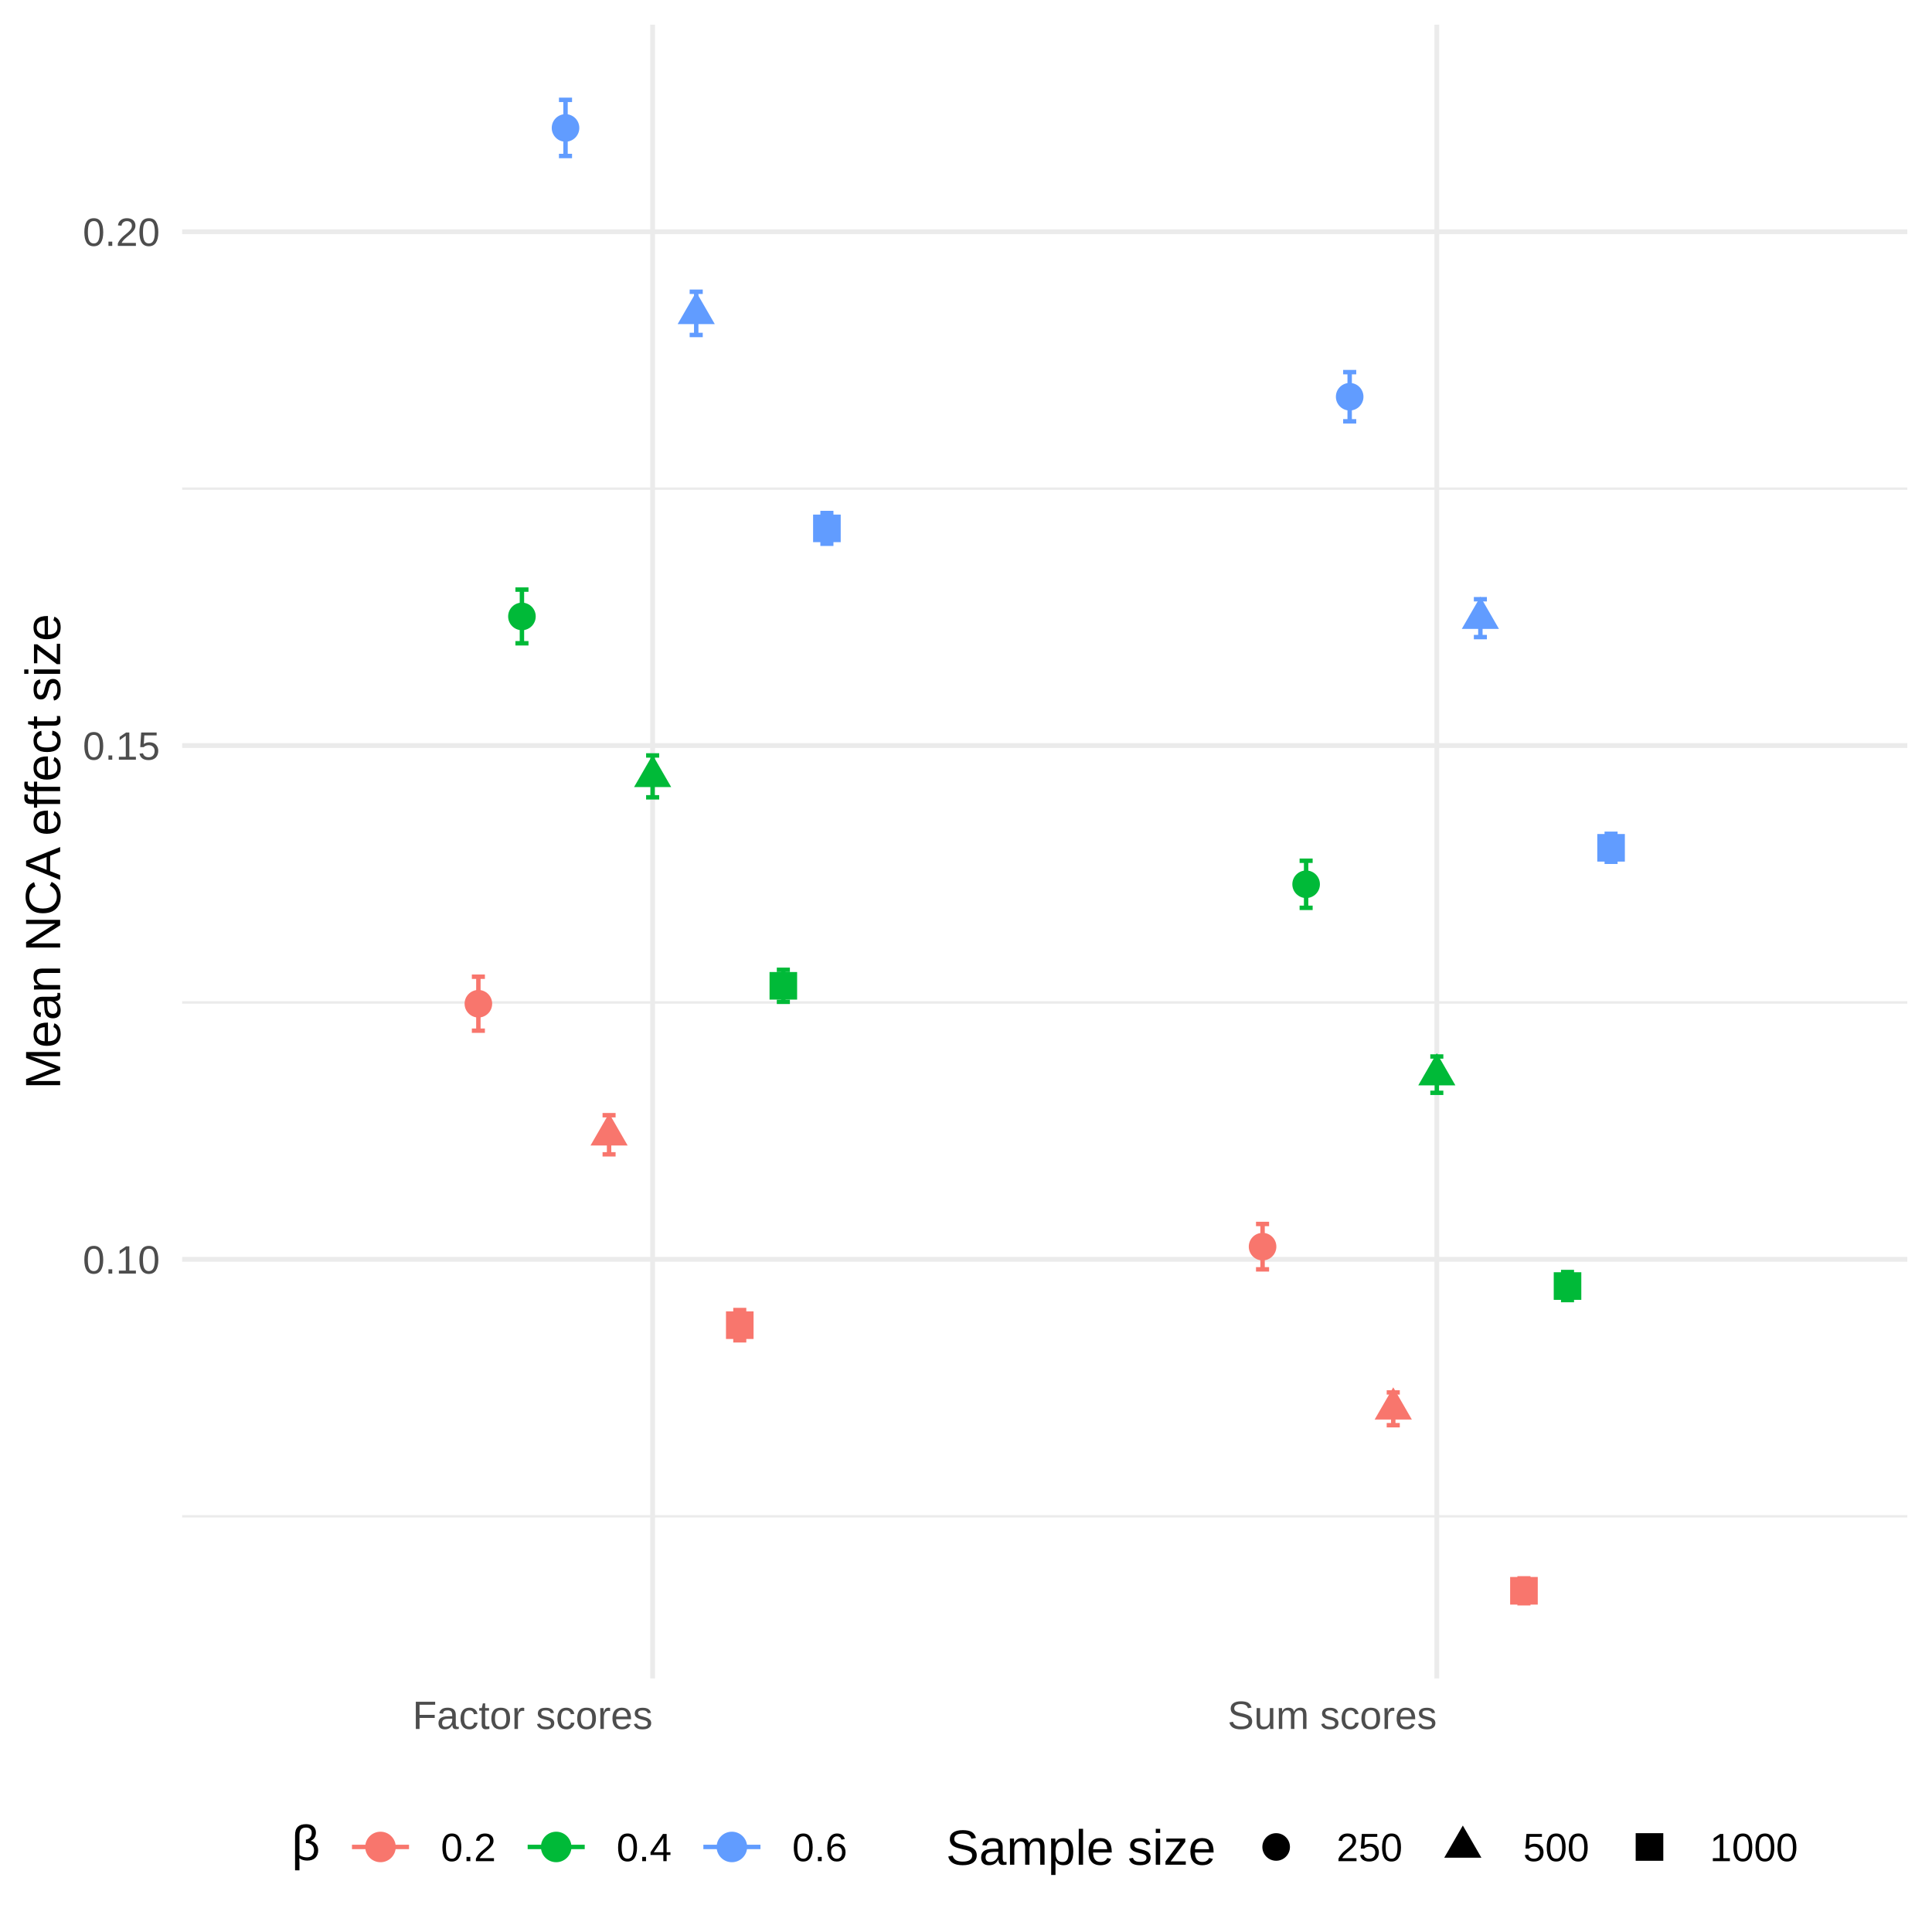
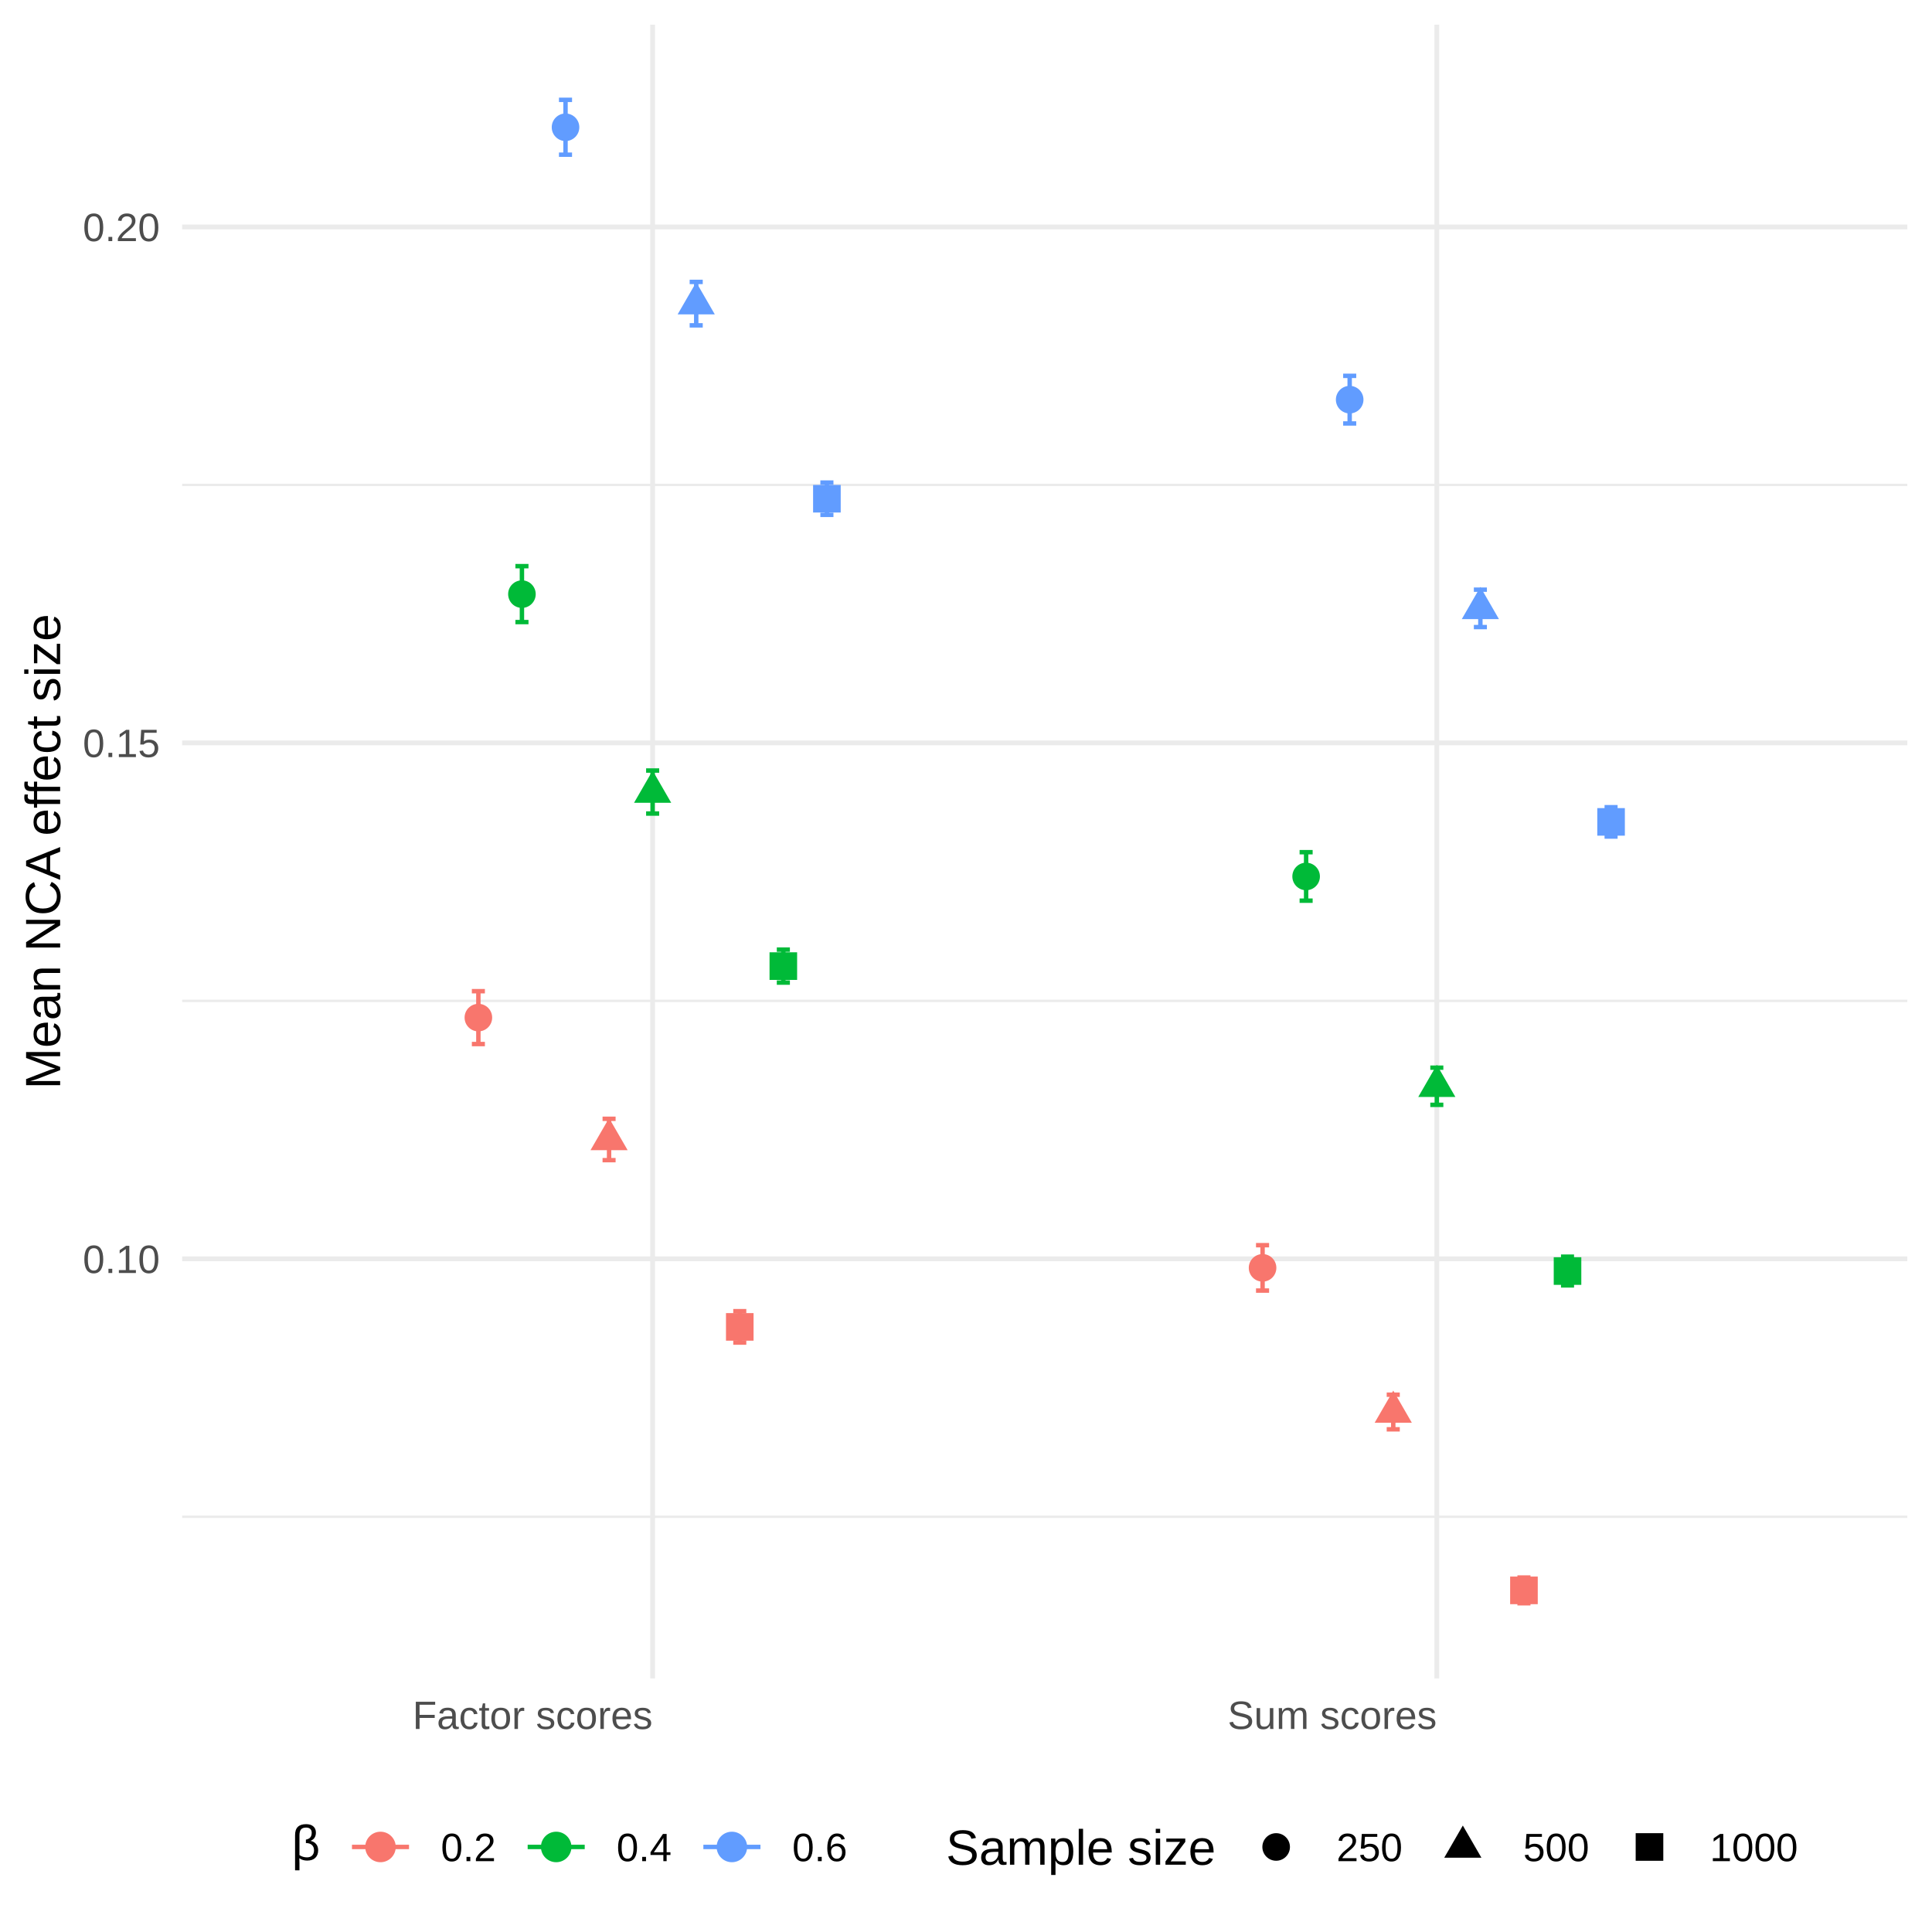
<svg xmlns="http://www.w3.org/2000/svg" width="468.00pt" height="468.00pt" viewBox="0 0 468.00 468.00">
  <g class="svglite">
    <defs>
      <style type="text/css">
    .svglite line, .svglite polyline, .svglite polygon, .svglite path, .svglite rect, .svglite circle {
      fill: none;
      stroke: #000000;
      stroke-linecap: round;
      stroke-linejoin: round;
      stroke-miterlimit: 10.00;
    }
    .svglite text {
      white-space: pre;
    }
    .svglite g.glyphgroup path {
      fill: inherit;
      stroke: none;
    }
  </style>
    </defs>
    <rect width="100%" height="100%" style="stroke: none; fill: #FFFFFF;" />
    <defs>
      <clipPath id="cpMC4wMHw0NjguMDB8MC4wMHw0NjguMDA=">
        <rect x="0.00" y="0.00" width="468.00" height="468.00" />
      </clipPath>
    </defs>
    <g clip-path="url(#cpMC4wMHw0NjguMDB8MC4wMHw0NjguMDA=)">
</g>
    <defs>
      <clipPath id="cpNDQuMTJ8NDYyLjAyfDUuOTh8NDA2LjU3">
        <rect x="44.12" y="5.98" width="417.90" height="400.59" />
      </clipPath>
    </defs>
    <g clip-path="url(#cpNDQuMTJ8NDYyLjAyfDUuOTh8NDA2LjU3)">
-       <polyline points="44.12,367.30 462.02,367.30 " style="stroke-width: 0.58; stroke: #EBEBEB; stroke-linecap: butt;" />
-       <polyline points="44.12,242.83 462.02,242.83 " style="stroke-width: 0.58; stroke: #EBEBEB; stroke-linecap: butt;" />
-       <polyline points="44.12,118.36 462.02,118.36 " style="stroke-width: 0.58; stroke: #EBEBEB; stroke-linecap: butt;" />
-       <polyline points="44.12,305.06 462.02,305.06 " style="stroke-width: 1.16; stroke: #EBEBEB; stroke-linecap: butt;" />
-       <polyline points="44.12,180.60 462.02,180.60 " style="stroke-width: 1.16; stroke: #EBEBEB; stroke-linecap: butt;" />
-       <polyline points="44.12,56.13 462.02,56.13 " style="stroke-width: 1.16; stroke: #EBEBEB; stroke-linecap: butt;" />
+       <polyline points="44.12,367.42 462.02,367.42 " style="stroke-width: 0.58; stroke: #EBEBEB; stroke-linecap: butt;" />
+       <polyline points="44.12,242.44 462.02,242.44 " style="stroke-width: 0.58; stroke: #EBEBEB; stroke-linecap: butt;" />
+       <polyline points="44.12,117.46 462.02,117.46 " style="stroke-width: 0.58; stroke: #EBEBEB; stroke-linecap: butt;" />
+       <polyline points="44.12,304.93 462.02,304.93 " style="stroke-width: 1.16; stroke: #EBEBEB; stroke-linecap: butt;" />
+       <polyline points="44.12,179.95 462.02,179.95 " style="stroke-width: 1.16; stroke: #EBEBEB; stroke-linecap: butt;" />
+       <polyline points="44.12,54.97 462.02,54.97 " style="stroke-width: 1.16; stroke: #EBEBEB; stroke-linecap: butt;" />
      <polyline points="158.09,406.57 158.09,5.98 " style="stroke-width: 1.16; stroke: #EBEBEB; stroke-linecap: butt;" />
      <polyline points="348.05,406.57 348.05,5.98 " style="stroke-width: 1.16; stroke: #EBEBEB; stroke-linecap: butt;" />
-       <circle cx="115.88" cy="243.14" r="3.34" style="stroke-width: 0.71; stroke: none; fill: #F8766D;" />
-       <circle cx="126.43" cy="149.32" r="3.34" style="stroke-width: 0.71; stroke: none; fill: #00BA38;" />
-       <circle cx="136.99" cy="30.99" r="3.34" style="stroke-width: 0.71; stroke: none; fill: #619CFF;" />
-       <polygon points="147.54,269.68 152.04,277.48 143.04,277.48 " style="stroke-width: 0.71; stroke: none; fill: #F8766D;" />
-       <polygon points="158.09,182.87 162.59,190.66 153.59,190.66 " style="stroke-width: 0.71; stroke: none; fill: #00BA38;" />
-       <polygon points="168.65,70.71 173.15,78.51 164.15,78.51 " style="stroke-width: 0.71; stroke: none; fill: #619CFF;" />
-       <polygon points="175.86,324.35 182.54,324.35 182.54,317.66 175.86,317.66 " style="stroke-width: 0.71; stroke: none; fill: #F8766D;" />
-       <polygon points="186.41,242.14 193.09,242.14 193.09,235.46 186.41,235.46 " style="stroke-width: 0.71; stroke: none; fill: #00BA38;" />
-       <polygon points="196.96,131.33 203.65,131.33 203.65,124.65 196.96,124.65 " style="stroke-width: 0.71; stroke: none; fill: #619CFF;" />
-       <circle cx="305.84" cy="301.98" r="3.34" style="stroke-width: 0.71; stroke: none; fill: #F8766D;" />
-       <circle cx="316.39" cy="214.20" r="3.34" style="stroke-width: 0.71; stroke: none; fill: #00BA38;" />
-       <circle cx="326.94" cy="96.10" r="3.34" style="stroke-width: 0.71; stroke: none; fill: #619CFF;" />
-       <polygon points="337.50,336.06 342.00,343.86 332.99,343.86 " style="stroke-width: 0.71; stroke: none; fill: #F8766D;" />
-       <polygon points="348.05,255.12 352.55,262.92 343.55,262.92 " style="stroke-width: 0.71; stroke: none; fill: #00BA38;" />
-       <polygon points="358.60,144.54 363.10,152.34 354.10,152.34 " style="stroke-width: 0.71; stroke: none; fill: #619CFF;" />
-       <polygon points="365.81,388.69 372.50,388.69 372.50,382.00 365.81,382.00 " style="stroke-width: 0.71; stroke: none; fill: #F8766D;" />
-       <polygon points="376.37,314.87 383.05,314.87 383.05,308.18 376.37,308.18 " style="stroke-width: 0.71; stroke: none; fill: #00BA38;" />
-       <polygon points="386.92,208.71 393.60,208.71 393.60,202.03 386.92,202.03 " style="stroke-width: 0.71; stroke: none; fill: #619CFF;" />
-       <polyline points="114.30,236.60 117.46,236.60 " style="stroke-width: 1.07; stroke: #F8766D; stroke-linecap: butt;" />
-       <polyline points="115.88,236.60 115.88,249.67 " style="stroke-width: 1.07; stroke: #F8766D; stroke-linecap: butt;" />
-       <polyline points="114.30,249.67 117.46,249.67 " style="stroke-width: 1.07; stroke: #F8766D; stroke-linecap: butt;" />
-       <polyline points="124.85,142.82 128.02,142.82 " style="stroke-width: 1.07; stroke: #00BA38; stroke-linecap: butt;" />
-       <polyline points="126.43,142.82 126.43,155.83 " style="stroke-width: 1.07; stroke: #00BA38; stroke-linecap: butt;" />
-       <polyline points="124.85,155.83 128.02,155.83 " style="stroke-width: 1.07; stroke: #00BA38; stroke-linecap: butt;" />
+       <circle cx="115.88" cy="246.50" r="3.34" style="stroke-width: 0.71; stroke: none; fill: #F8766D;" />
+       <circle cx="126.43" cy="143.92" r="3.34" style="stroke-width: 0.71; stroke: none; fill: #00BA38;" />
+       <circle cx="136.99" cy="30.83" r="3.34" style="stroke-width: 0.71; stroke: none; fill: #619CFF;" />
+       <polygon points="147.54,270.83 152.04,278.62 143.04,278.62 " style="stroke-width: 0.71; stroke: none; fill: #F8766D;" />
+       <polygon points="158.09,186.66 162.59,194.46 153.59,194.46 " style="stroke-width: 0.71; stroke: none; fill: #00BA38;" />
+       <polygon points="168.65,68.36 173.15,76.15 164.15,76.15 " style="stroke-width: 0.71; stroke: none; fill: #619CFF;" />
+       <polygon points="175.86,324.76 182.54,324.76 182.54,318.08 175.86,318.08 " style="stroke-width: 0.71; stroke: none; fill: #F8766D;" />
+       <polygon points="186.41,237.37 193.09,237.37 193.09,230.68 186.41,230.68 " style="stroke-width: 0.71; stroke: none; fill: #00BA38;" />
+       <polygon points="196.96,124.15 203.65,124.15 203.65,117.47 196.96,117.47 " style="stroke-width: 0.71; stroke: none; fill: #619CFF;" />
+       <circle cx="305.84" cy="307.12" r="3.34" style="stroke-width: 0.71; stroke: none; fill: #F8766D;" />
+       <circle cx="316.39" cy="212.31" r="3.34" style="stroke-width: 0.71; stroke: none; fill: #00BA38;" />
+       <circle cx="326.94" cy="96.81" r="3.34" style="stroke-width: 0.71; stroke: none; fill: #619CFF;" />
+       <polygon points="337.50,336.85 342.00,344.64 332.99,344.64 " style="stroke-width: 0.71; stroke: none; fill: #F8766D;" />
+       <polygon points="348.05,257.93 352.55,265.73 343.55,265.73 " style="stroke-width: 0.71; stroke: none; fill: #00BA38;" />
+       <polygon points="358.60,142.17 363.10,149.97 354.10,149.97 " style="stroke-width: 0.71; stroke: none; fill: #619CFF;" />
+       <polygon points="365.81,388.59 372.50,388.59 372.50,381.90 365.81,381.90 " style="stroke-width: 0.71; stroke: none; fill: #F8766D;" />
+       <polygon points="376.37,311.24 383.05,311.24 383.05,304.55 376.37,304.55 " style="stroke-width: 0.71; stroke: none; fill: #00BA38;" />
+       <polygon points="386.92,202.43 393.60,202.43 393.60,195.75 386.92,195.75 " style="stroke-width: 0.71; stroke: none; fill: #619CFF;" />
+       <polyline points="114.30,240.10 117.46,240.10 " style="stroke-width: 1.07; stroke: #F8766D; stroke-linecap: butt;" />
+       <polyline points="115.88,240.10 115.88,252.91 " style="stroke-width: 1.07; stroke: #F8766D; stroke-linecap: butt;" />
+       <polyline points="114.30,252.91 117.46,252.91 " style="stroke-width: 1.07; stroke: #F8766D; stroke-linecap: butt;" />
+       <polyline points="124.85,137.14 128.02,137.14 " style="stroke-width: 1.07; stroke: #00BA38; stroke-linecap: butt;" />
+       <polyline points="126.43,137.14 126.43,150.69 " style="stroke-width: 1.07; stroke: #00BA38; stroke-linecap: butt;" />
+       <polyline points="124.85,150.69 128.02,150.69 " style="stroke-width: 1.07; stroke: #00BA38; stroke-linecap: butt;" />
      <polyline points="135.40,24.19 138.57,24.19 " style="stroke-width: 1.07; stroke: #619CFF; stroke-linecap: butt;" />
-       <polyline points="136.99,24.19 136.99,37.79 " style="stroke-width: 1.07; stroke: #619CFF; stroke-linecap: butt;" />
-       <polyline points="135.40,37.79 138.57,37.79 " style="stroke-width: 1.07; stroke: #619CFF; stroke-linecap: butt;" />
-       <polyline points="145.96,270.14 149.12,270.14 " style="stroke-width: 1.07; stroke: #F8766D; stroke-linecap: butt;" />
-       <polyline points="147.54,270.14 147.54,279.62 " style="stroke-width: 1.07; stroke: #F8766D; stroke-linecap: butt;" />
-       <polyline points="145.96,279.62 149.12,279.62 " style="stroke-width: 1.07; stroke: #F8766D; stroke-linecap: butt;" />
-       <polyline points="156.51,182.99 159.68,182.99 " style="stroke-width: 1.07; stroke: #00BA38; stroke-linecap: butt;" />
-       <polyline points="158.09,182.99 158.09,193.14 " style="stroke-width: 1.07; stroke: #00BA38; stroke-linecap: butt;" />
-       <polyline points="156.51,193.14 159.68,193.14 " style="stroke-width: 1.07; stroke: #00BA38; stroke-linecap: butt;" />
-       <polyline points="167.06,70.67 170.23,70.67 " style="stroke-width: 1.07; stroke: #619CFF; stroke-linecap: butt;" />
-       <polyline points="168.65,70.67 168.65,81.15 " style="stroke-width: 1.07; stroke: #619CFF; stroke-linecap: butt;" />
-       <polyline points="167.06,81.15 170.23,81.15 " style="stroke-width: 1.07; stroke: #619CFF; stroke-linecap: butt;" />
-       <polyline points="177.62,317.34 180.78,317.34 " style="stroke-width: 1.07; stroke: #F8766D; stroke-linecap: butt;" />
-       <polyline points="179.20,317.34 179.20,324.67 " style="stroke-width: 1.07; stroke: #F8766D; stroke-linecap: butt;" />
-       <polyline points="177.62,324.67 180.78,324.67 " style="stroke-width: 1.07; stroke: #F8766D; stroke-linecap: butt;" />
-       <polyline points="188.17,234.92 191.34,234.92 " style="stroke-width: 1.07; stroke: #00BA38; stroke-linecap: butt;" />
-       <polyline points="189.75,234.92 189.75,242.68 " style="stroke-width: 1.07; stroke: #00BA38; stroke-linecap: butt;" />
-       <polyline points="188.17,242.68 191.34,242.68 " style="stroke-width: 1.07; stroke: #00BA38; stroke-linecap: butt;" />
-       <polyline points="198.72,124.27 201.89,124.27 " style="stroke-width: 1.07; stroke: #619CFF; stroke-linecap: butt;" />
-       <polyline points="200.31,124.27 200.31,131.71 " style="stroke-width: 1.07; stroke: #619CFF; stroke-linecap: butt;" />
-       <polyline points="198.72,131.71 201.89,131.71 " style="stroke-width: 1.07; stroke: #619CFF; stroke-linecap: butt;" />
-       <polyline points="304.25,296.49 307.42,296.49 " style="stroke-width: 1.07; stroke: #F8766D; stroke-linecap: butt;" />
-       <polyline points="305.84,296.49 305.84,307.48 " style="stroke-width: 1.07; stroke: #F8766D; stroke-linecap: butt;" />
-       <polyline points="304.25,307.48 307.42,307.48 " style="stroke-width: 1.07; stroke: #F8766D; stroke-linecap: butt;" />
-       <polyline points="314.81,208.50 317.97,208.50 " style="stroke-width: 1.07; stroke: #00BA38; stroke-linecap: butt;" />
-       <polyline points="316.39,208.50 316.39,219.91 " style="stroke-width: 1.07; stroke: #00BA38; stroke-linecap: butt;" />
-       <polyline points="314.81,219.91 317.97,219.91 " style="stroke-width: 1.07; stroke: #00BA38; stroke-linecap: butt;" />
-       <polyline points="325.36,90.14 328.53,90.14 " style="stroke-width: 1.07; stroke: #619CFF; stroke-linecap: butt;" />
-       <polyline points="326.94,90.14 326.94,102.06 " style="stroke-width: 1.07; stroke: #619CFF; stroke-linecap: butt;" />
-       <polyline points="325.36,102.06 328.53,102.06 " style="stroke-width: 1.07; stroke: #619CFF; stroke-linecap: butt;" />
-       <polyline points="335.91,337.29 339.08,337.29 " style="stroke-width: 1.07; stroke: #F8766D; stroke-linecap: butt;" />
-       <polyline points="337.50,337.29 337.50,345.23 " style="stroke-width: 1.07; stroke: #F8766D; stroke-linecap: butt;" />
-       <polyline points="335.91,345.23 339.08,345.23 " style="stroke-width: 1.07; stroke: #F8766D; stroke-linecap: butt;" />
-       <polyline points="346.47,255.92 349.63,255.92 " style="stroke-width: 1.07; stroke: #00BA38; stroke-linecap: butt;" />
-       <polyline points="348.05,255.92 348.05,264.72 " style="stroke-width: 1.07; stroke: #00BA38; stroke-linecap: butt;" />
-       <polyline points="346.47,264.72 349.63,264.72 " style="stroke-width: 1.07; stroke: #00BA38; stroke-linecap: butt;" />
-       <polyline points="357.02,145.15 360.18,145.15 " style="stroke-width: 1.07; stroke: #619CFF; stroke-linecap: butt;" />
-       <polyline points="358.60,145.15 358.60,154.33 " style="stroke-width: 1.07; stroke: #619CFF; stroke-linecap: butt;" />
-       <polyline points="357.02,154.33 360.18,154.33 " style="stroke-width: 1.07; stroke: #619CFF; stroke-linecap: butt;" />
-       <polyline points="367.57,382.33 370.74,382.33 " style="stroke-width: 1.07; stroke: #F8766D; stroke-linecap: butt;" />
-       <polyline points="369.16,382.33 369.16,388.36 " style="stroke-width: 1.07; stroke: #F8766D; stroke-linecap: butt;" />
+       <polyline points="136.99,24.19 136.99,37.47 " style="stroke-width: 1.07; stroke: #619CFF; stroke-linecap: butt;" />
+       <polyline points="135.40,37.47 138.57,37.47 " style="stroke-width: 1.07; stroke: #619CFF; stroke-linecap: butt;" />
+       <polyline points="145.96,271.02 149.12,271.02 " style="stroke-width: 1.07; stroke: #F8766D; stroke-linecap: butt;" />
+       <polyline points="147.54,271.02 147.54,281.03 " style="stroke-width: 1.07; stroke: #F8766D; stroke-linecap: butt;" />
+       <polyline points="145.96,281.03 149.12,281.03 " style="stroke-width: 1.07; stroke: #F8766D; stroke-linecap: butt;" />
+       <polyline points="156.51,186.65 159.68,186.65 " style="stroke-width: 1.07; stroke: #00BA38; stroke-linecap: butt;" />
+       <polyline points="158.09,186.65 158.09,197.07 " style="stroke-width: 1.07; stroke: #00BA38; stroke-linecap: butt;" />
+       <polyline points="156.51,197.07 159.68,197.07 " style="stroke-width: 1.07; stroke: #00BA38; stroke-linecap: butt;" />
+       <polyline points="167.06,68.29 170.23,68.29 " style="stroke-width: 1.07; stroke: #619CFF; stroke-linecap: butt;" />
+       <polyline points="168.65,68.29 168.65,78.81 " style="stroke-width: 1.07; stroke: #619CFF; stroke-linecap: butt;" />
+       <polyline points="167.06,78.81 170.23,78.81 " style="stroke-width: 1.07; stroke: #619CFF; stroke-linecap: butt;" />
+       <polyline points="177.62,317.62 180.78,317.62 " style="stroke-width: 1.07; stroke: #F8766D; stroke-linecap: butt;" />
+       <polyline points="179.20,317.62 179.20,325.22 " style="stroke-width: 1.07; stroke: #F8766D; stroke-linecap: butt;" />
+       <polyline points="177.62,325.22 180.78,325.22 " style="stroke-width: 1.07; stroke: #F8766D; stroke-linecap: butt;" />
+       <polyline points="188.17,230.03 191.34,230.03 " style="stroke-width: 1.07; stroke: #00BA38; stroke-linecap: butt;" />
+       <polyline points="189.75,230.03 189.75,238.02 " style="stroke-width: 1.07; stroke: #00BA38; stroke-linecap: butt;" />
+       <polyline points="188.17,238.02 191.34,238.02 " style="stroke-width: 1.07; stroke: #00BA38; stroke-linecap: butt;" />
+       <polyline points="198.72,116.90 201.89,116.90 " style="stroke-width: 1.07; stroke: #619CFF; stroke-linecap: butt;" />
+       <polyline points="200.31,116.90 200.31,124.72 " style="stroke-width: 1.07; stroke: #619CFF; stroke-linecap: butt;" />
+       <polyline points="198.72,124.72 201.89,124.72 " style="stroke-width: 1.07; stroke: #619CFF; stroke-linecap: butt;" />
+       <polyline points="304.25,301.63 307.42,301.63 " style="stroke-width: 1.07; stroke: #F8766D; stroke-linecap: butt;" />
+       <polyline points="305.84,301.63 305.84,312.62 " style="stroke-width: 1.07; stroke: #F8766D; stroke-linecap: butt;" />
+       <polyline points="304.25,312.62 307.42,312.62 " style="stroke-width: 1.07; stroke: #F8766D; stroke-linecap: butt;" />
+       <polyline points="314.81,206.43 317.97,206.43 " style="stroke-width: 1.07; stroke: #00BA38; stroke-linecap: butt;" />
+       <polyline points="316.39,206.43 316.39,218.18 " style="stroke-width: 1.07; stroke: #00BA38; stroke-linecap: butt;" />
+       <polyline points="314.81,218.18 317.97,218.18 " style="stroke-width: 1.07; stroke: #00BA38; stroke-linecap: butt;" />
+       <polyline points="325.36,91.04 328.53,91.04 " style="stroke-width: 1.07; stroke: #619CFF; stroke-linecap: butt;" />
+       <polyline points="326.94,91.04 326.94,102.58 " style="stroke-width: 1.07; stroke: #619CFF; stroke-linecap: butt;" />
+       <polyline points="325.36,102.58 328.53,102.58 " style="stroke-width: 1.07; stroke: #619CFF; stroke-linecap: butt;" />
+       <polyline points="335.91,337.85 339.08,337.85 " style="stroke-width: 1.07; stroke: #F8766D; stroke-linecap: butt;" />
+       <polyline points="337.50,337.85 337.50,346.23 " style="stroke-width: 1.07; stroke: #F8766D; stroke-linecap: butt;" />
+       <polyline points="335.91,346.23 339.08,346.23 " style="stroke-width: 1.07; stroke: #F8766D; stroke-linecap: butt;" />
+       <polyline points="346.47,258.63 349.63,258.63 " style="stroke-width: 1.07; stroke: #00BA38; stroke-linecap: butt;" />
+       <polyline points="348.05,258.63 348.05,267.63 " style="stroke-width: 1.07; stroke: #00BA38; stroke-linecap: butt;" />
+       <polyline points="346.47,267.63 349.63,267.63 " style="stroke-width: 1.07; stroke: #00BA38; stroke-linecap: butt;" />
+       <polyline points="357.02,142.84 360.18,142.84 " style="stroke-width: 1.07; stroke: #619CFF; stroke-linecap: butt;" />
+       <polyline points="358.60,142.84 358.60,151.90 " style="stroke-width: 1.07; stroke: #619CFF; stroke-linecap: butt;" />
+       <polyline points="357.02,151.90 360.18,151.90 " style="stroke-width: 1.07; stroke: #619CFF; stroke-linecap: butt;" />
+       <polyline points="367.57,382.13 370.74,382.13 " style="stroke-width: 1.07; stroke: #F8766D; stroke-linecap: butt;" />
+       <polyline points="369.16,382.13 369.16,388.36 " style="stroke-width: 1.07; stroke: #F8766D; stroke-linecap: butt;" />
      <polyline points="367.57,388.36 370.74,388.36 " style="stroke-width: 1.07; stroke: #F8766D; stroke-linecap: butt;" />
-       <polyline points="378.13,308.13 381.29,308.13 " style="stroke-width: 1.07; stroke: #00BA38; stroke-linecap: butt;" />
-       <polyline points="379.71,308.13 379.71,314.92 " style="stroke-width: 1.07; stroke: #00BA38; stroke-linecap: butt;" />
-       <polyline points="378.13,314.92 381.29,314.92 " style="stroke-width: 1.07; stroke: #00BA38; stroke-linecap: butt;" />
-       <polyline points="388.68,201.98 391.84,201.98 " style="stroke-width: 1.07; stroke: #619CFF; stroke-linecap: butt;" />
-       <polyline points="390.26,201.98 390.26,208.75 " style="stroke-width: 1.07; stroke: #619CFF; stroke-linecap: butt;" />
-       <polyline points="388.68,208.75 391.84,208.75 " style="stroke-width: 1.07; stroke: #619CFF; stroke-linecap: butt;" />
+       <polyline points="378.13,304.41 381.29,304.41 " style="stroke-width: 1.07; stroke: #00BA38; stroke-linecap: butt;" />
+       <polyline points="379.71,304.41 379.71,311.37 " style="stroke-width: 1.07; stroke: #00BA38; stroke-linecap: butt;" />
+       <polyline points="378.13,311.37 381.29,311.37 " style="stroke-width: 1.07; stroke: #00BA38; stroke-linecap: butt;" />
+       <polyline points="388.68,195.54 391.84,195.54 " style="stroke-width: 1.07; stroke: #619CFF; stroke-linecap: butt;" />
+       <polyline points="390.26,195.54 390.26,202.64 " style="stroke-width: 1.07; stroke: #619CFF; stroke-linecap: butt;" />
+       <polyline points="388.68,202.64 391.84,202.64 " style="stroke-width: 1.07; stroke: #619CFF; stroke-linecap: butt;" />
    </g>
    <g clip-path="url(#cpMC4wMHw0NjguMDB8MC4wMHw0NjguMDA=)">
-       <text x="38.74" y="308.50" text-anchor="end" style="font-size: 9.60px;fill: #4D4D4D; font-family: &quot;Arial&quot;;" textLength="18.66px" lengthAdjust="spacingAndGlyphs">0.10</text>
-       <text x="38.74" y="184.03" text-anchor="end" style="font-size: 9.60px;fill: #4D4D4D; font-family: &quot;Arial&quot;;" textLength="18.66px" lengthAdjust="spacingAndGlyphs">0.15</text>
-       <text x="38.74" y="59.56" text-anchor="end" style="font-size: 9.60px;fill: #4D4D4D; font-family: &quot;Arial&quot;;" textLength="18.66px" lengthAdjust="spacingAndGlyphs">0.20</text>
+       <text x="38.74" y="308.37" text-anchor="end" style="font-size: 9.60px;fill: #4D4D4D; font-family: &quot;Arial&quot;;" textLength="18.66px" lengthAdjust="spacingAndGlyphs">0.10</text>
+       <text x="38.74" y="183.39" text-anchor="end" style="font-size: 9.60px;fill: #4D4D4D; font-family: &quot;Arial&quot;;" textLength="18.66px" lengthAdjust="spacingAndGlyphs">0.15</text>
+       <text x="38.74" y="58.41" text-anchor="end" style="font-size: 9.60px;fill: #4D4D4D; font-family: &quot;Arial&quot;;" textLength="18.66px" lengthAdjust="spacingAndGlyphs">0.20</text>
      <text x="158.09" y="418.82" text-anchor="end" style="font-size: 9.60px;fill: #4D4D4D; font-family: &quot;Arial&quot;;" textLength="58.08px" lengthAdjust="spacingAndGlyphs">Factor scores</text>
      <text x="348.05" y="418.82" text-anchor="end" style="font-size: 9.60px;fill: #4D4D4D; font-family: &quot;Arial&quot;;" textLength="50.62px" lengthAdjust="spacingAndGlyphs">Sum scores</text>
      <text transform="translate(14.57,206.27) rotate(-90)" text-anchor="middle" style="font-size: 12.00px; font-family: &quot;Arial&quot;;" textLength="115.14px" lengthAdjust="spacingAndGlyphs">Mean NCA effect size</text>
      <text x="70.65" y="450.58" style="font-size: 12.00px; font-family: &quot;Arial&quot;;" textLength="6.91px" lengthAdjust="spacingAndGlyphs">β</text>
      <circle cx="92.17" cy="447.40" r="3.34" style="stroke-width: 0.71; stroke: #F8766D; fill: #F8766D;" />
      <line x1="85.26" y1="447.40" x2="99.08" y2="447.40" style="stroke-width: 1.07; stroke: #F8766D; stroke-linecap: butt;" />
      <circle cx="134.73" cy="447.40" r="3.34" style="stroke-width: 0.71; stroke: #00BA38; fill: #00BA38;" />
      <line x1="127.82" y1="447.40" x2="141.64" y2="447.40" style="stroke-width: 1.07; stroke: #00BA38; stroke-linecap: butt;" />
      <circle cx="177.29" cy="447.40" r="3.34" style="stroke-width: 0.71; stroke: #619CFF; fill: #619CFF;" />
      <line x1="170.38" y1="447.40" x2="184.21" y2="447.40" style="stroke-width: 1.07; stroke: #619CFF; stroke-linecap: butt;" />
      <text x="106.79" y="450.84" style="font-size: 9.60px; font-family: &quot;Arial&quot;;" textLength="13.33px" lengthAdjust="spacingAndGlyphs">0.2</text>
      <text x="149.35" y="450.84" style="font-size: 9.60px; font-family: &quot;Arial&quot;;" textLength="13.33px" lengthAdjust="spacingAndGlyphs">0.4</text>
      <text x="191.91" y="450.84" style="font-size: 9.60px; font-family: &quot;Arial&quot;;" textLength="13.33px" lengthAdjust="spacingAndGlyphs">0.6</text>
      <text x="229.15" y="451.70" style="font-size: 12.00px; font-family: &quot;Arial&quot;;" textLength="65.36px" lengthAdjust="spacingAndGlyphs">Sample size</text>
      <circle cx="309.13" cy="447.40" r="3.34" style="stroke-width: 0.71; stroke: none; fill: #000000;" />
      <polygon points="354.35,442.21 358.85,450.00 349.85,450.00 " style="stroke-width: 0.71; stroke: none; fill: #000000;" />
      <polygon points="396.22,450.75 402.91,450.75 402.91,444.06 396.22,444.06 " style="stroke-width: 0.71; stroke: none; fill: #000000;" />
      <text x="323.74" y="450.84" style="font-size: 9.60px; font-family: &quot;Arial&quot;;" textLength="15.98px" lengthAdjust="spacingAndGlyphs">250</text>
      <text x="368.96" y="450.84" style="font-size: 9.60px; font-family: &quot;Arial&quot;;" textLength="15.98px" lengthAdjust="spacingAndGlyphs">500</text>
      <text x="414.18" y="450.84" style="font-size: 9.60px; font-family: &quot;Arial&quot;;" textLength="21.31px" lengthAdjust="spacingAndGlyphs">1000</text>
    </g>
  </g>
</svg>
